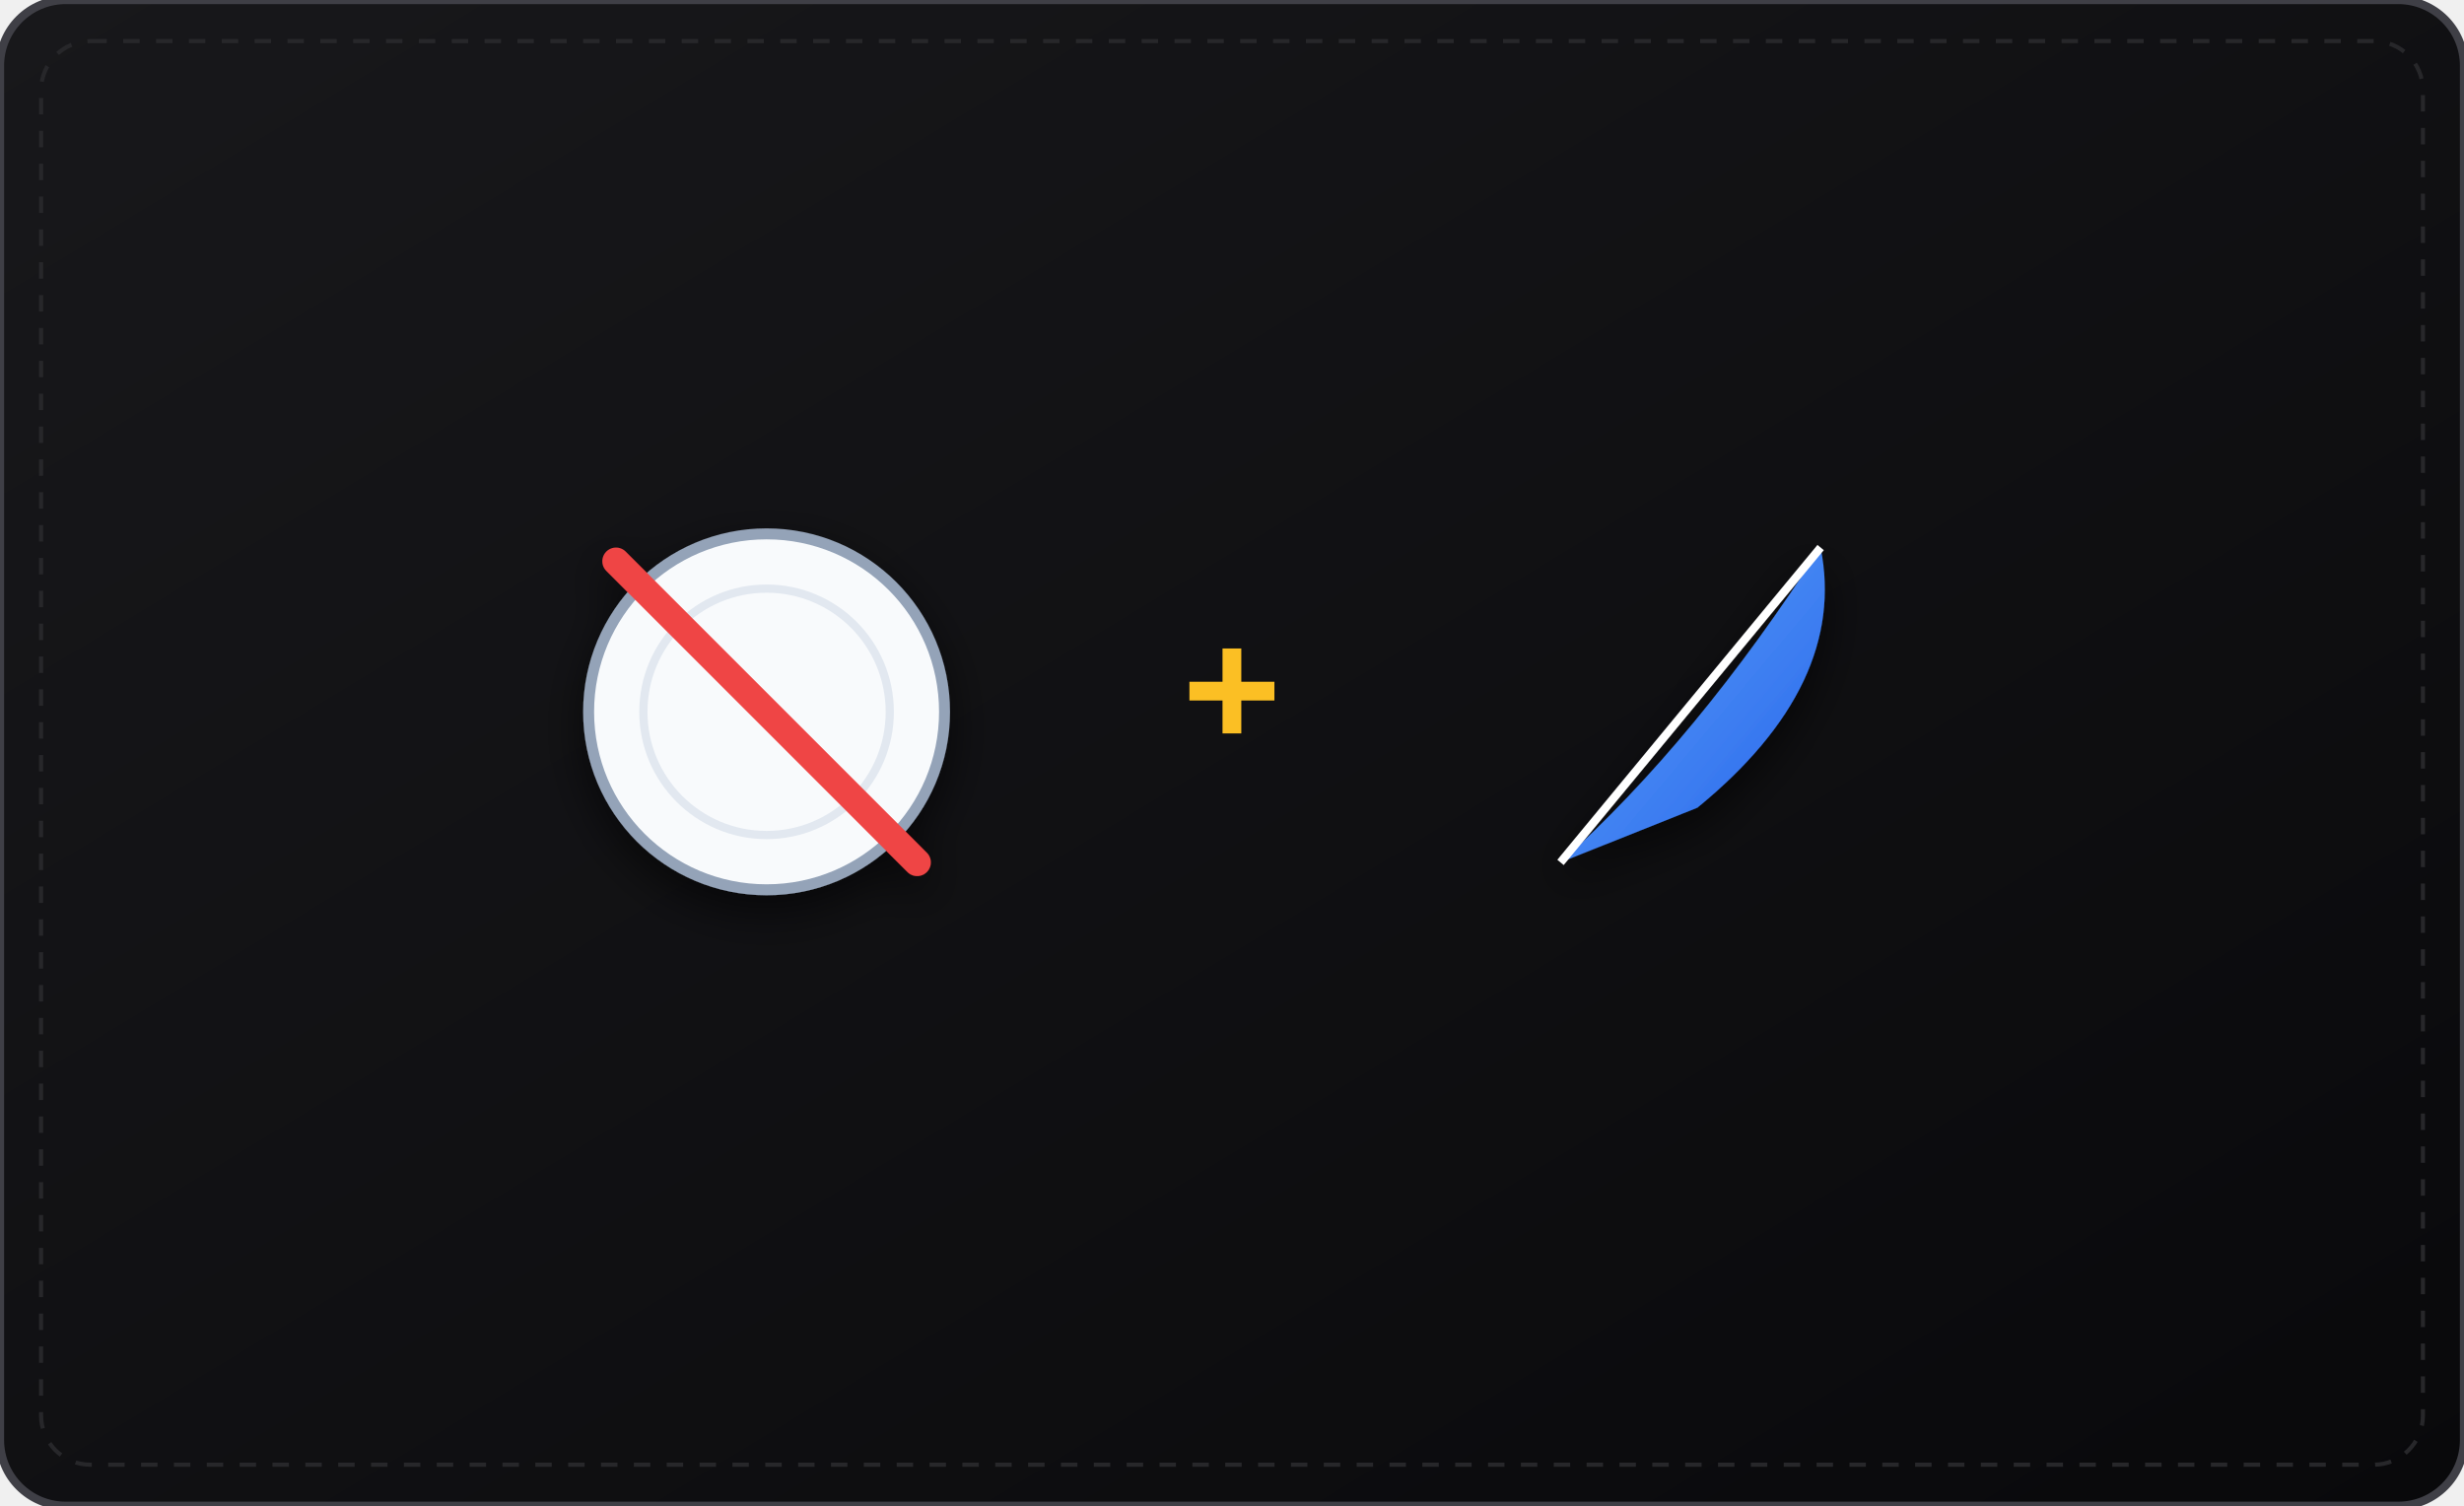
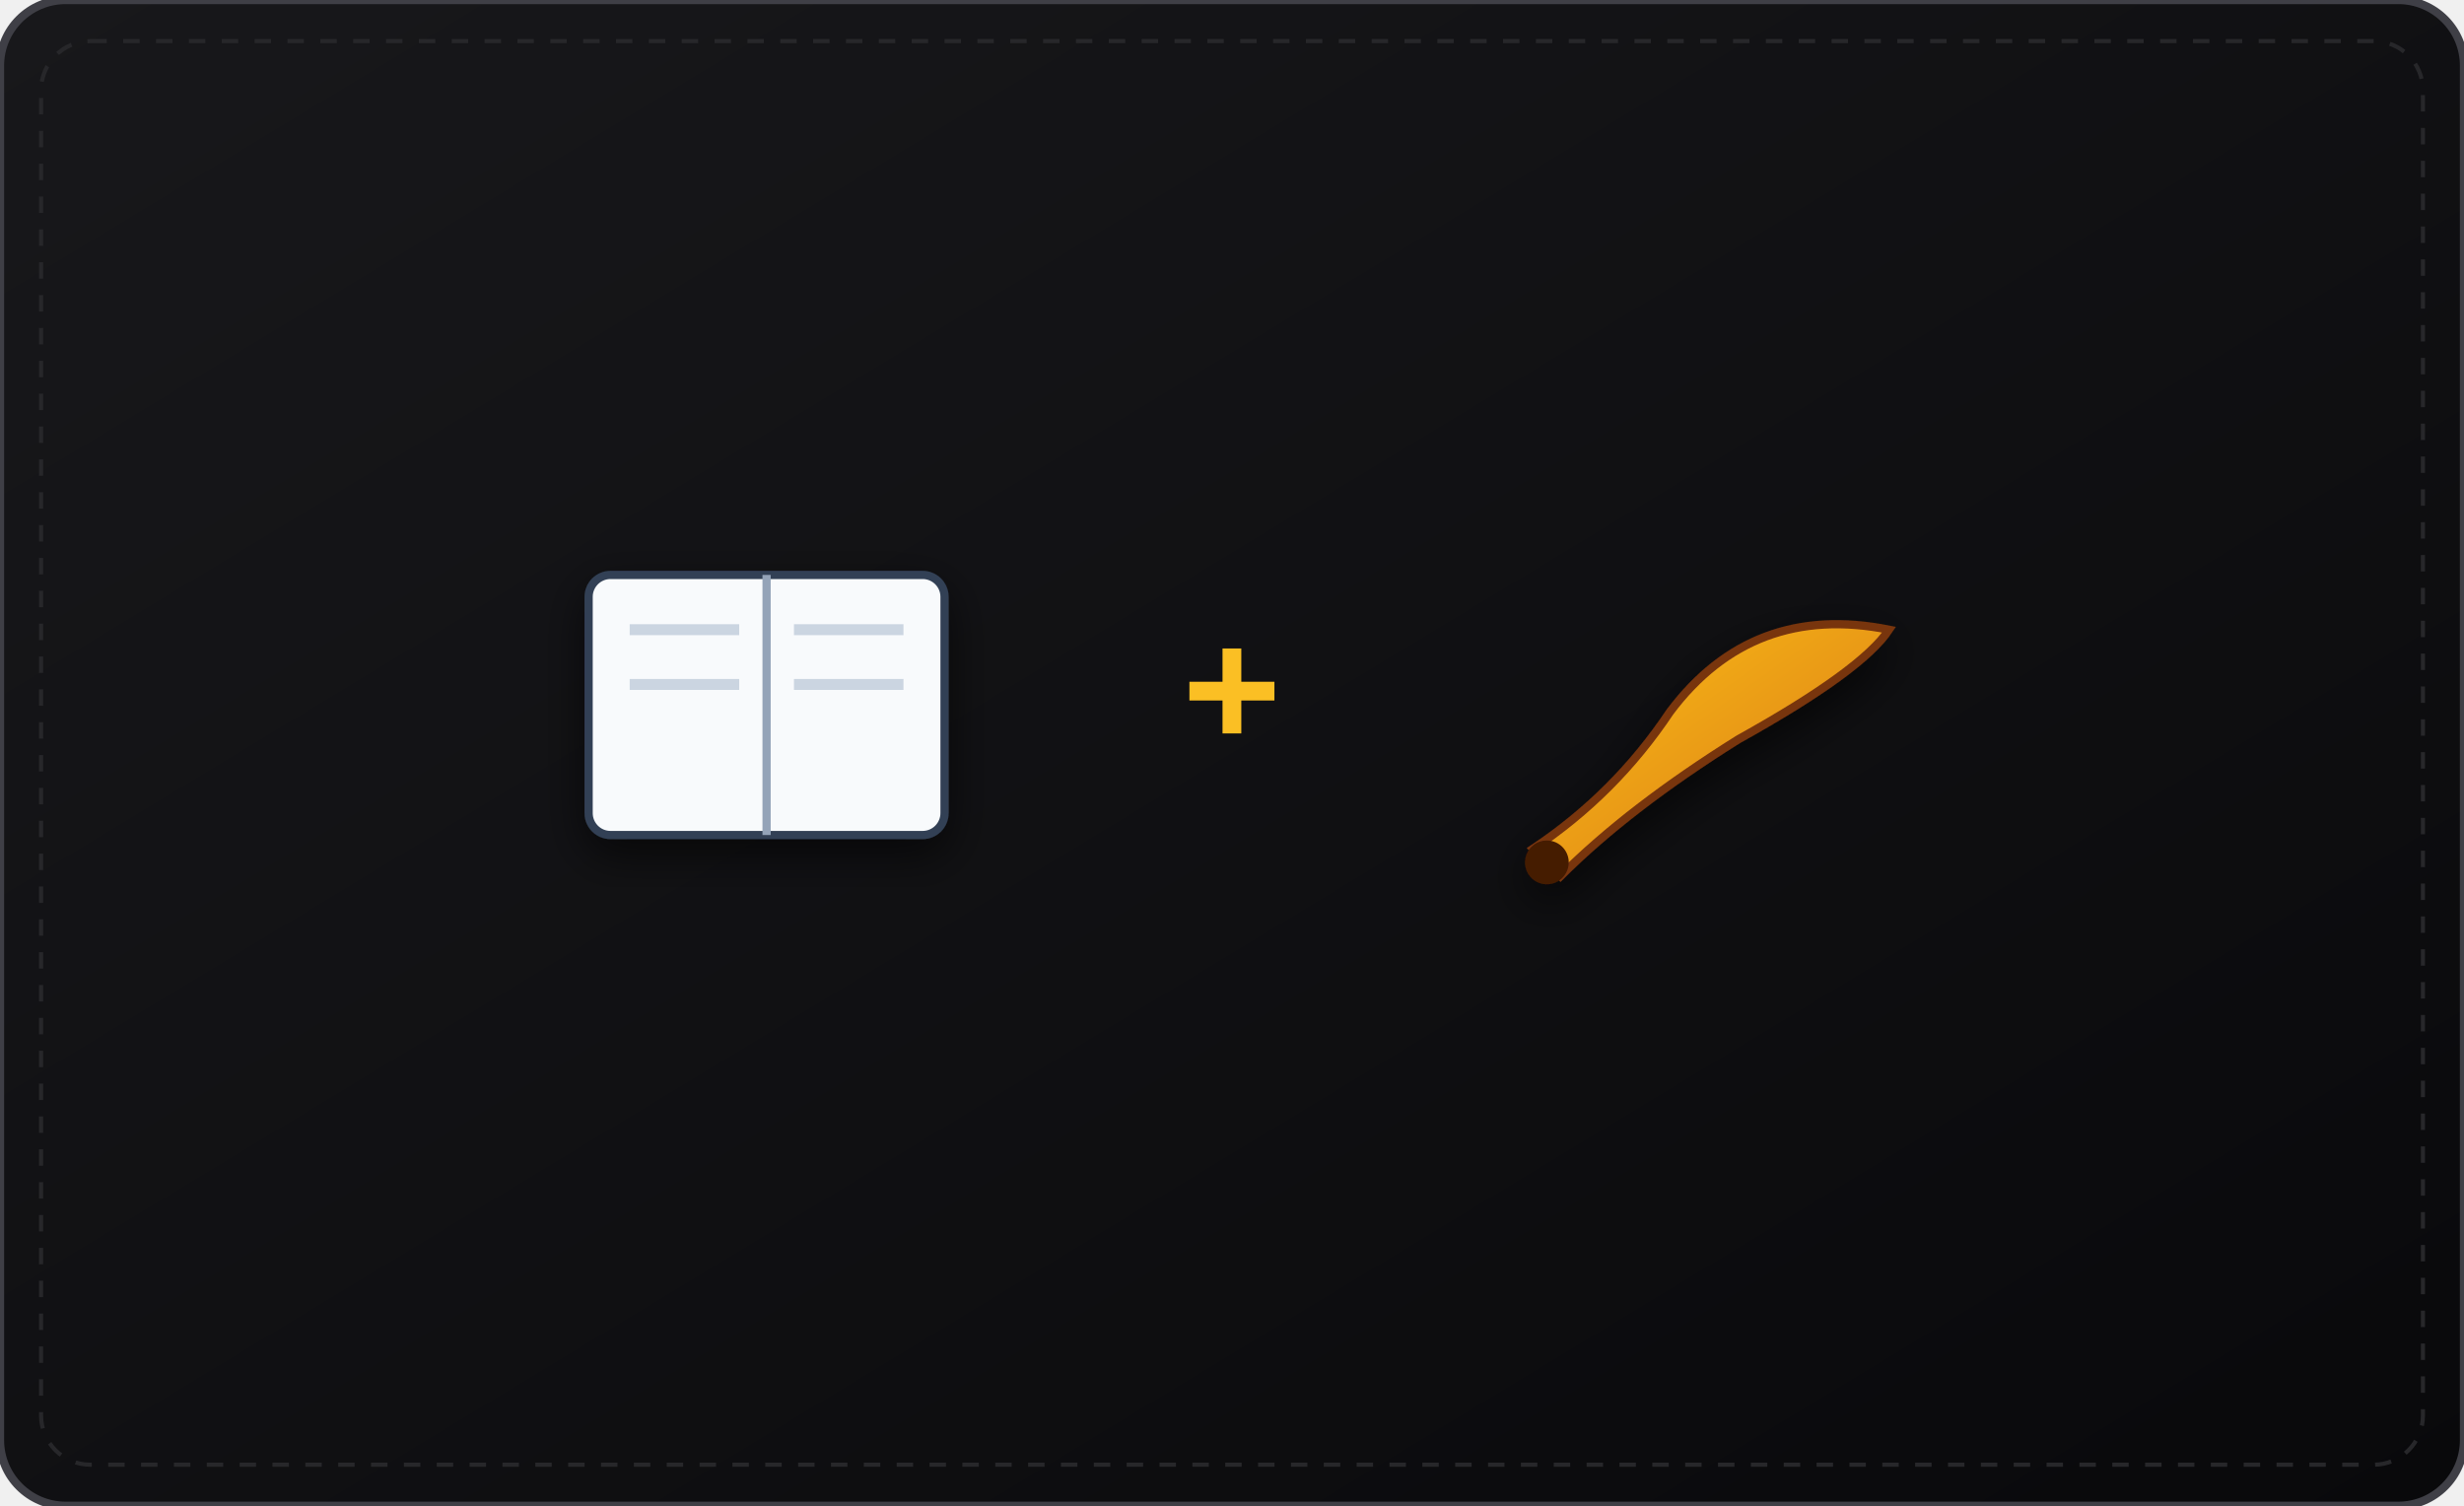
<svg xmlns="http://www.w3.org/2000/svg" viewBox="0 0 900 550" width="100%" height="100%" class="rebus-svg">
  <defs>
    <linearGradient id="bgGrad" x1="0%" y1="0%" x2="100%" y2="100%">
      <stop offset="0%" stop-color="#18181b" />
      <stop offset="100%" stop-color="#09090b" />
    </linearGradient>
    <linearGradient id="cardGrad" x1="0%" y1="0%" x2="0%" y2="100%">
      <stop offset="0%" stop-color="#27272a" />
      <stop offset="100%" stop-color="#18181b" />
    </linearGradient>
    <linearGradient id="goldGrad" x1="0%" y1="0%" x2="100%" y2="100%">
      <stop offset="0%" stop-color="#fbbf24" />
      <stop offset="100%" stop-color="#d97706" />
    </linearGradient>
    <linearGradient id="blueGrad" x1="0%" y1="0%" x2="100%" y2="100%">
      <stop offset="0%" stop-color="#60a5fa" />
      <stop offset="100%" stop-color="#2563eb" />
    </linearGradient>
    <linearGradient id="cyanGrad" x1="0%" y1="0%" x2="100%" y2="100%">
      <stop offset="0%" stop-color="#38bdf8" />
      <stop offset="100%" stop-color="#0284c7" />
    </linearGradient>
    <linearGradient id="redGrad" x1="0%" y1="0%" x2="100%" y2="100%">
      <stop offset="0%" stop-color="#f87171" />
      <stop offset="100%" stop-color="#dc2626" />
    </linearGradient>
    <linearGradient id="greenGrad" x1="0%" y1="0%" x2="100%" y2="100%">
      <stop offset="0%" stop-color="#34d399" />
      <stop offset="100%" stop-color="#059669" />
    </linearGradient>
    <linearGradient id="purpleGrad" x1="0%" y1="0%" x2="100%" y2="100%">
      <stop offset="0%" stop-color="#c084fc" />
      <stop offset="100%" stop-color="#7e22ce" />
    </linearGradient>
    <filter id="shadow" x="-20%" y="-20%" width="140%" height="140%">
      <feDropShadow dx="0" dy="6" stdDeviation="8" flood-color="#000" flood-opacity="0.6" />
    </filter>
  </defs>
  <rect width="900" height="550" rx="24" fill="url(#bgGrad)" stroke="#3f3f46" stroke-width="3" />
  <rect x="15" y="15" width="870" height="520" rx="18" fill="none" stroke="#27272a" stroke-width="1.5" stroke-dasharray="6 6" />
  <g transform="translate(280, 260)" filter="url(#shadow)">
-     <circle cx="0" cy="0" r="65" fill="#f8fafc" stroke="#94a3b8" stroke-width="4" />
-     <circle cx="0" cy="0" r="45" fill="none" stroke="#e2e8f0" stroke-width="3" />
-     <line x1="-55" y1="-55" x2="55" y2="55" stroke="#ef4444" stroke-width="10" stroke-linecap="round" />
+     <rect x="-65" y="-50" width="130" height="95" rx="8" fill="#f8fafc" stroke="#334155" stroke-width="3" />
+     <line x1="0" y1="-50" x2="0" y2="45" stroke="#94a3b8" stroke-width="3" />
+     <line x1="-50" y1="-30" x2="-10" y2="-30" stroke="#cbd5e1" stroke-width="4" />
+     <line x1="-50" y1="-10" x2="-10" y2="-10" stroke="#cbd5e1" stroke-width="4" />
+     <line x1="10" y1="-30" x2="50" y2="-30" stroke="#cbd5e1" stroke-width="4" />
+     <line x1="10" y1="-10" x2="50" y2="-10" stroke="#cbd5e1" stroke-width="4" />
  </g>
  <text x="450" y="275" font-family="system-ui, sans-serif" font-size="64" font-weight="900" fill="#fbbf24" text-anchor="middle">+</text>
  <g transform="translate(620, 260)" filter="url(#shadow)">
-     <path d="M-50,55 Q0,10 45,-60 Q55,-10 0,35 Z" fill="url(#blueGrad)" />
-     <line x1="-50" y1="55" x2="45" y2="-60" stroke="#ffffff" stroke-width="3" />
+     <path d="M-60,50 Q-30,30 -10,0 Q20,-40 70,-30 Q60,-15 15,10 Q-25,35 -50,60 Z" fill="url(#goldGrad)" stroke="#78350f" stroke-width="3" />
+     <circle cx="-55" cy="55" r="8" fill="#451a03" />
  </g>
</svg>
